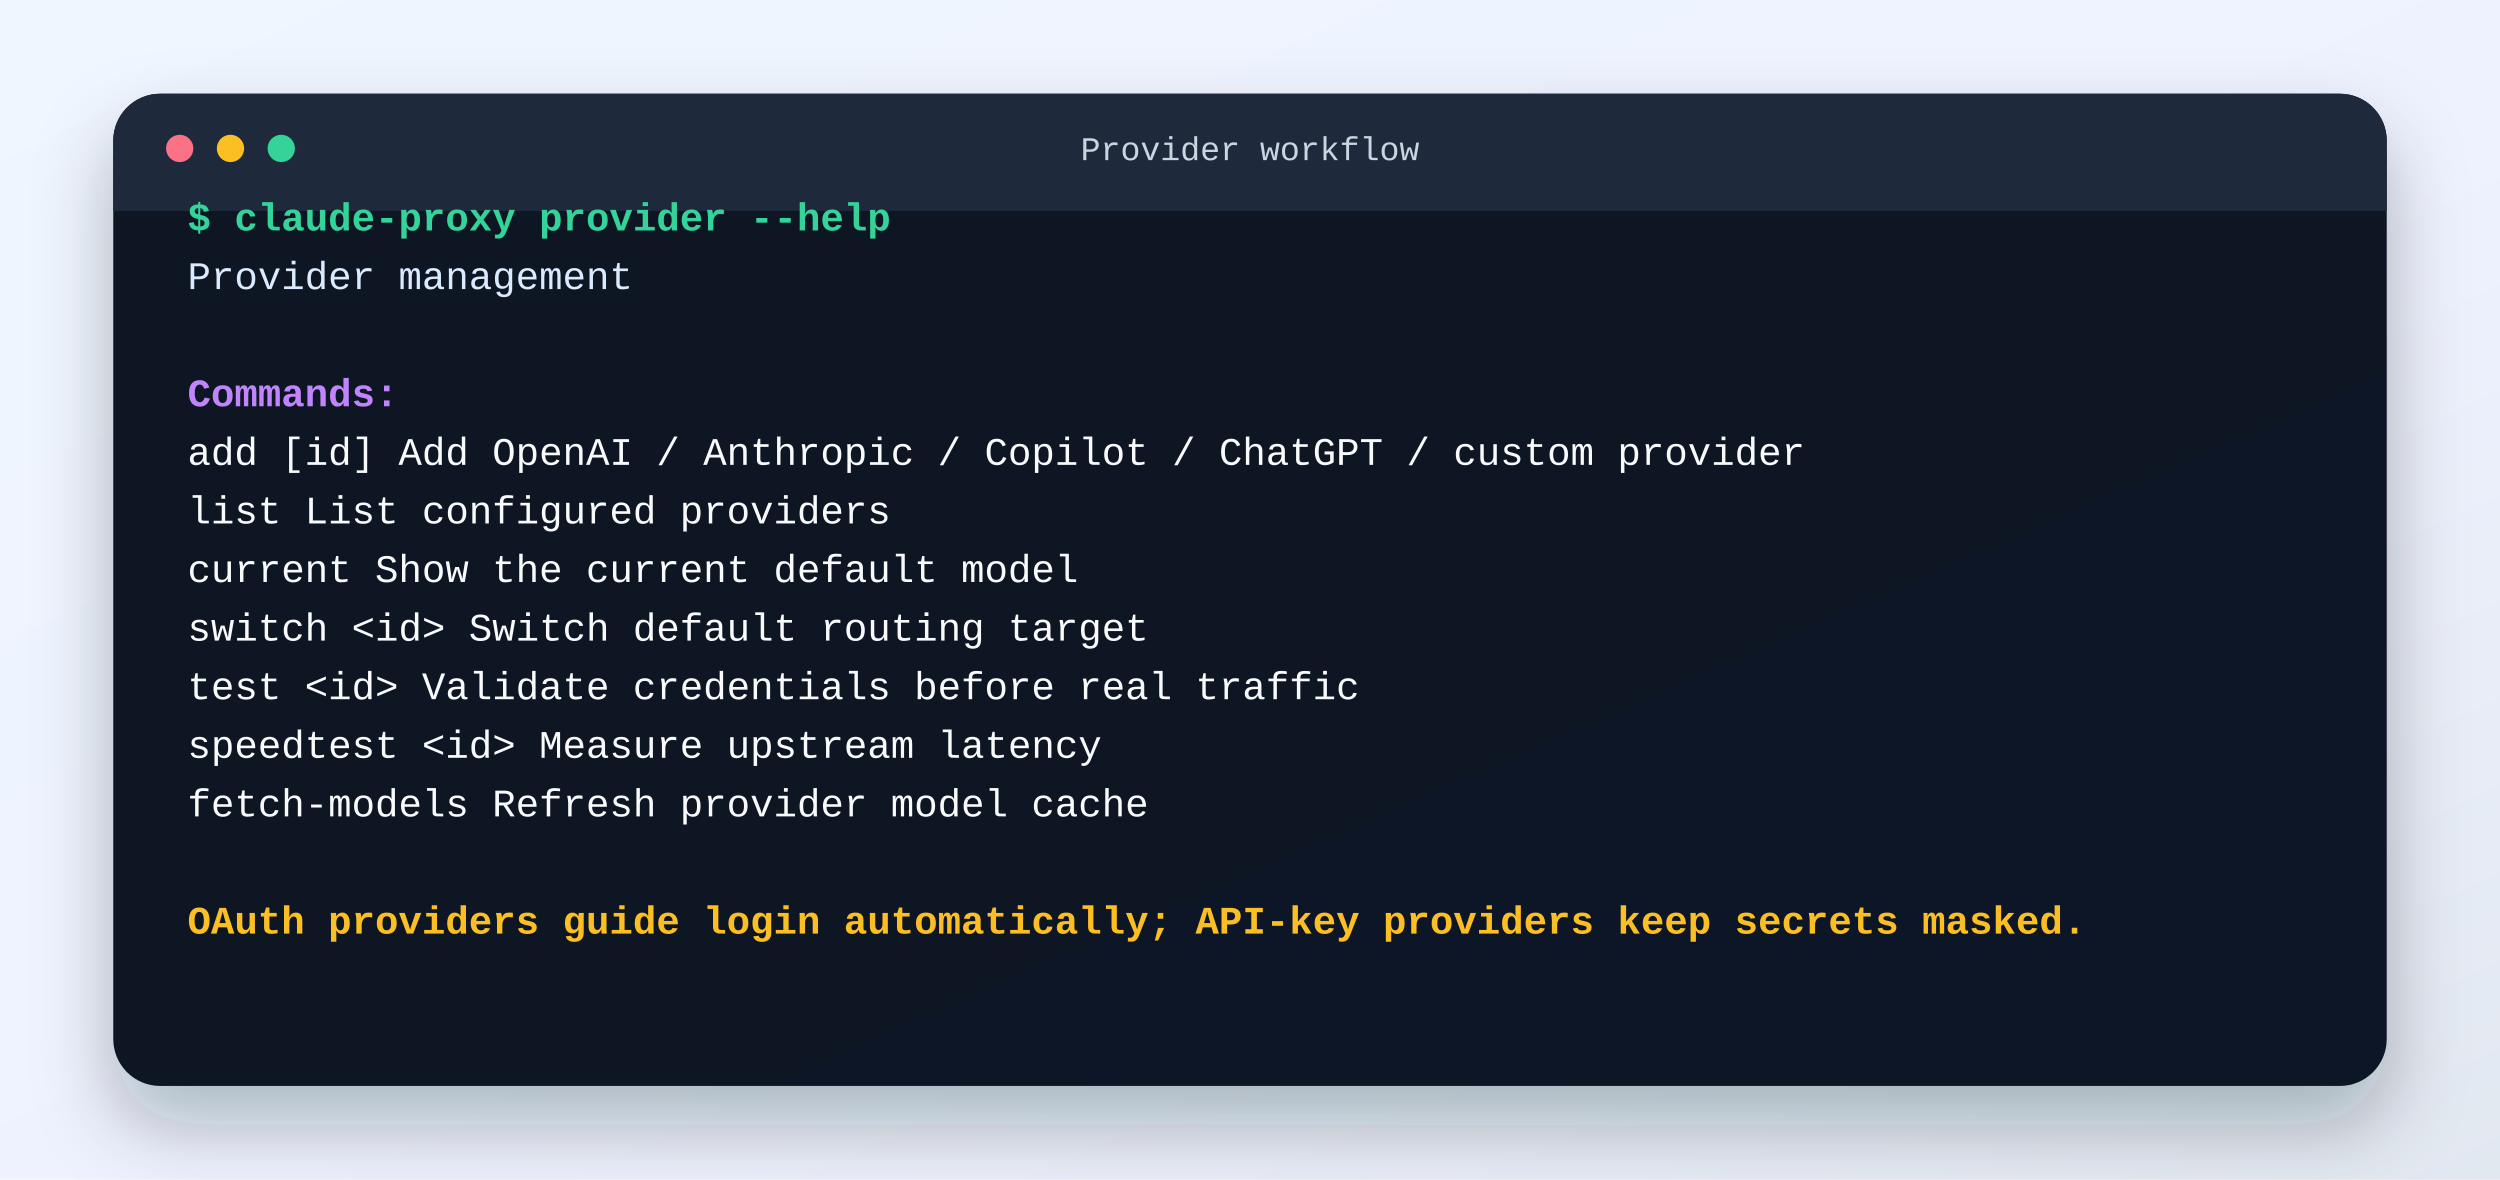
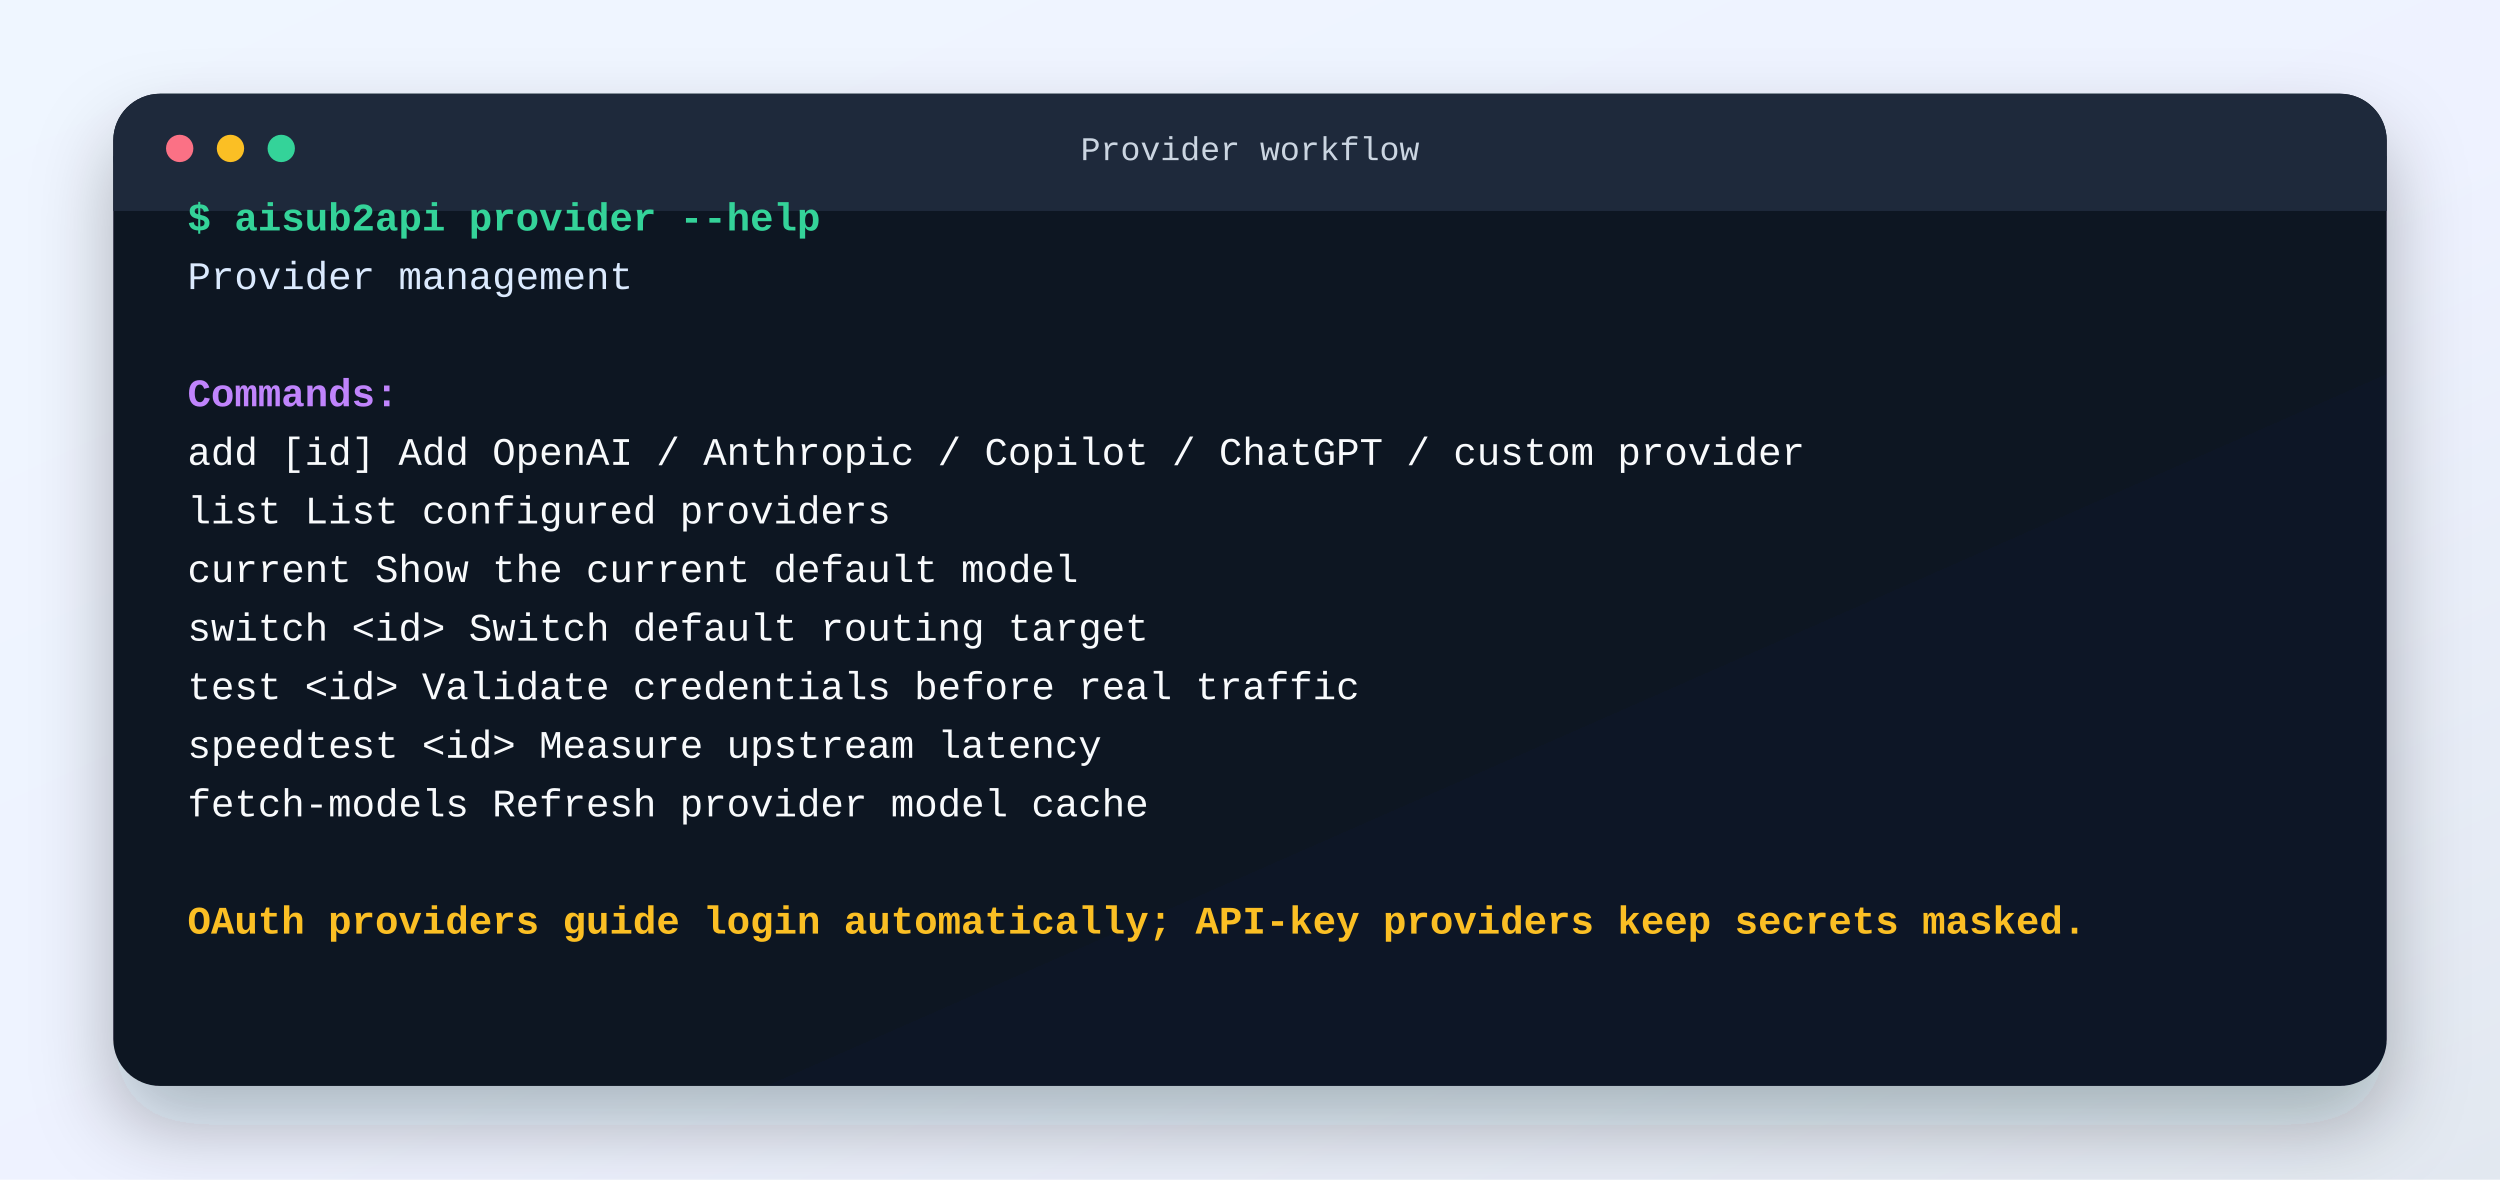
<svg xmlns="http://www.w3.org/2000/svg" width="1280" height="604" viewBox="0 0 1280 604" role="img" aria-labelledby="title desc">
  <defs>
    <linearGradient id="page" x1="0" x2="1" y1="0" y2="1">
      <stop offset="0%" stop-color="#eff6ff" />
      <stop offset="55%" stop-color="#eef2ff" />
      <stop offset="100%" stop-color="#e2e8f0" />
    </linearGradient>
    <linearGradient id="terminal" x1="0" x2="1" y1="0" y2="1">
      <stop offset="0%" stop-color="#0b1220" />
      <stop offset="100%" stop-color="#101827" />
    </linearGradient>
    <filter id="shadow" x="-20%" y="-20%" width="140%" height="140%">
      <feDropShadow dx="0" dy="20" stdDeviation="20" flood-color="#0f172a" flood-opacity="0.28" />
    </filter>
  </defs>
  <rect width="1280" height="604" rx="0" fill="url(#page)" />
  <rect x="58" y="48" width="1164" height="508" rx="24" fill="url(#terminal)" filter="url(#shadow)" />
  <rect x="58" y="48" width="1164" height="56" rx="24" fill="#1e293b" />
  <rect x="58" y="80" width="1164" height="28" fill="#1e293b" />
  <circle cx="92" cy="76" r="7" fill="#fb7185" />
  <circle cx="118" cy="76" r="7" fill="#fbbf24" />
  <circle cx="144" cy="76" r="7" fill="#34d399" />
  <text x="640" y="82" text-anchor="middle" fill="#cbd5e1" font-family="ui-monospace, SFMono-Regular, Menlo, Monaco, Consolas, 'Liberation Mono', monospace" font-size="17">Provider workflow</text>
-   <text x="96" y="118" fill="#34d399" font-family="ui-monospace, SFMono-Regular, Menlo, Monaco, Consolas, 'Liberation Mono', monospace" font-size="20" font-weight="700">$ claude-proxy provider --help</text>
+   <text x="96" y="118" fill="#34d399" font-family="ui-monospace, SFMono-Regular, Menlo, Monaco, Consolas, 'Liberation Mono', monospace" font-size="20" font-weight="700">$ aisub2api provider --help</text>
  <text x="96" y="148" fill="#dbeafe" font-family="ui-monospace, SFMono-Regular, Menlo, Monaco, Consolas, 'Liberation Mono', monospace" font-size="20" font-weight="400">Provider management</text>
  <text x="96" y="178" fill="#dbeafe" font-family="ui-monospace, SFMono-Regular, Menlo, Monaco, Consolas, 'Liberation Mono', monospace" font-size="20" font-weight="400" />
  <text x="96" y="208" fill="#c084fc" font-family="ui-monospace, SFMono-Regular, Menlo, Monaco, Consolas, 'Liberation Mono', monospace" font-size="20" font-weight="700">Commands:</text>
  <text x="96" y="238" fill="#f8fafc" font-family="ui-monospace, SFMono-Regular, Menlo, Monaco, Consolas, 'Liberation Mono', monospace" font-size="20" font-weight="400">  add [id]        Add OpenAI / Anthropic / Copilot / ChatGPT / custom provider</text>
  <text x="96" y="268" fill="#f8fafc" font-family="ui-monospace, SFMono-Regular, Menlo, Monaco, Consolas, 'Liberation Mono', monospace" font-size="20" font-weight="400">  list            List configured providers</text>
  <text x="96" y="298" fill="#f8fafc" font-family="ui-monospace, SFMono-Regular, Menlo, Monaco, Consolas, 'Liberation Mono', monospace" font-size="20" font-weight="400">  current         Show the current default model</text>
  <text x="96" y="328" fill="#f8fafc" font-family="ui-monospace, SFMono-Regular, Menlo, Monaco, Consolas, 'Liberation Mono', monospace" font-size="20" font-weight="400">  switch &lt;id&gt;     Switch default routing target</text>
  <text x="96" y="358" fill="#f8fafc" font-family="ui-monospace, SFMono-Regular, Menlo, Monaco, Consolas, 'Liberation Mono', monospace" font-size="20" font-weight="400">  test &lt;id&gt;       Validate credentials before real traffic</text>
  <text x="96" y="388" fill="#f8fafc" font-family="ui-monospace, SFMono-Regular, Menlo, Monaco, Consolas, 'Liberation Mono', monospace" font-size="20" font-weight="400">  speedtest &lt;id&gt;  Measure upstream latency</text>
  <text x="96" y="418" fill="#f8fafc" font-family="ui-monospace, SFMono-Regular, Menlo, Monaco, Consolas, 'Liberation Mono', monospace" font-size="20" font-weight="400">  fetch-models    Refresh provider model cache</text>
  <text x="96" y="448" fill="#dbeafe" font-family="ui-monospace, SFMono-Regular, Menlo, Monaco, Consolas, 'Liberation Mono', monospace" font-size="20" font-weight="400" />
  <text x="96" y="478" fill="#fbbf24" font-family="ui-monospace, SFMono-Regular, Menlo, Monaco, Consolas, 'Liberation Mono', monospace" font-size="20" font-weight="700">OAuth providers guide login automatically; API-key providers keep secrets masked.</text>
</svg>
